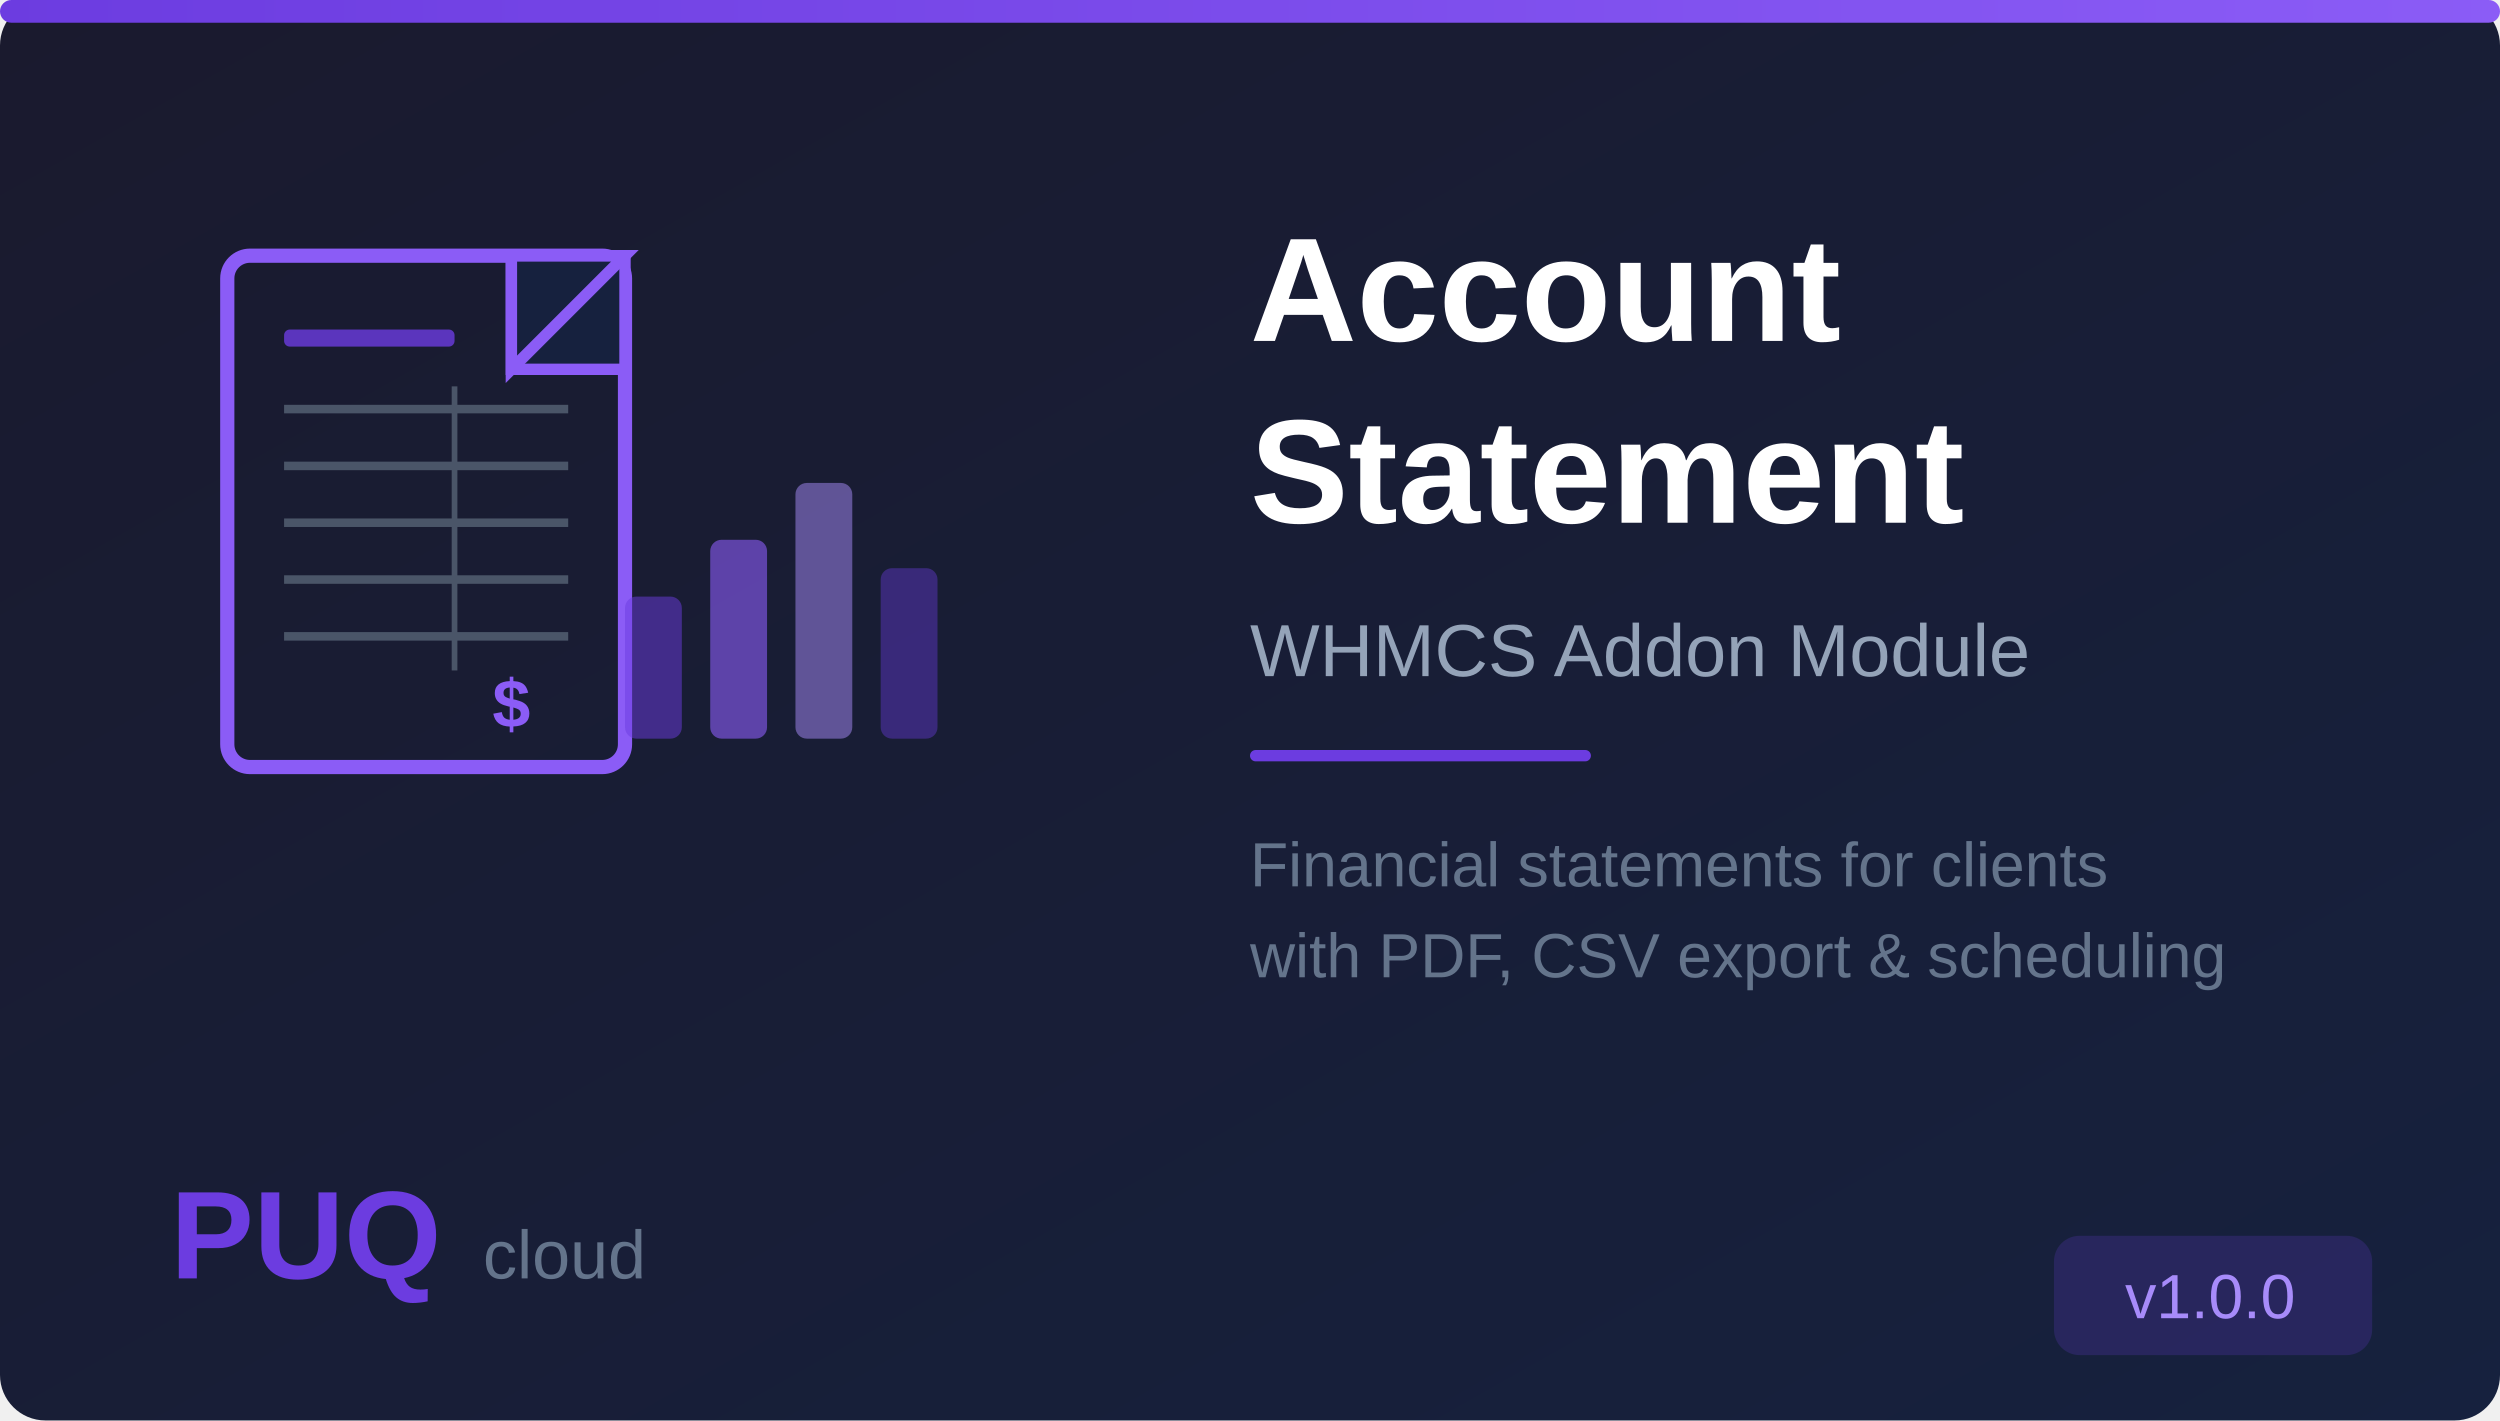
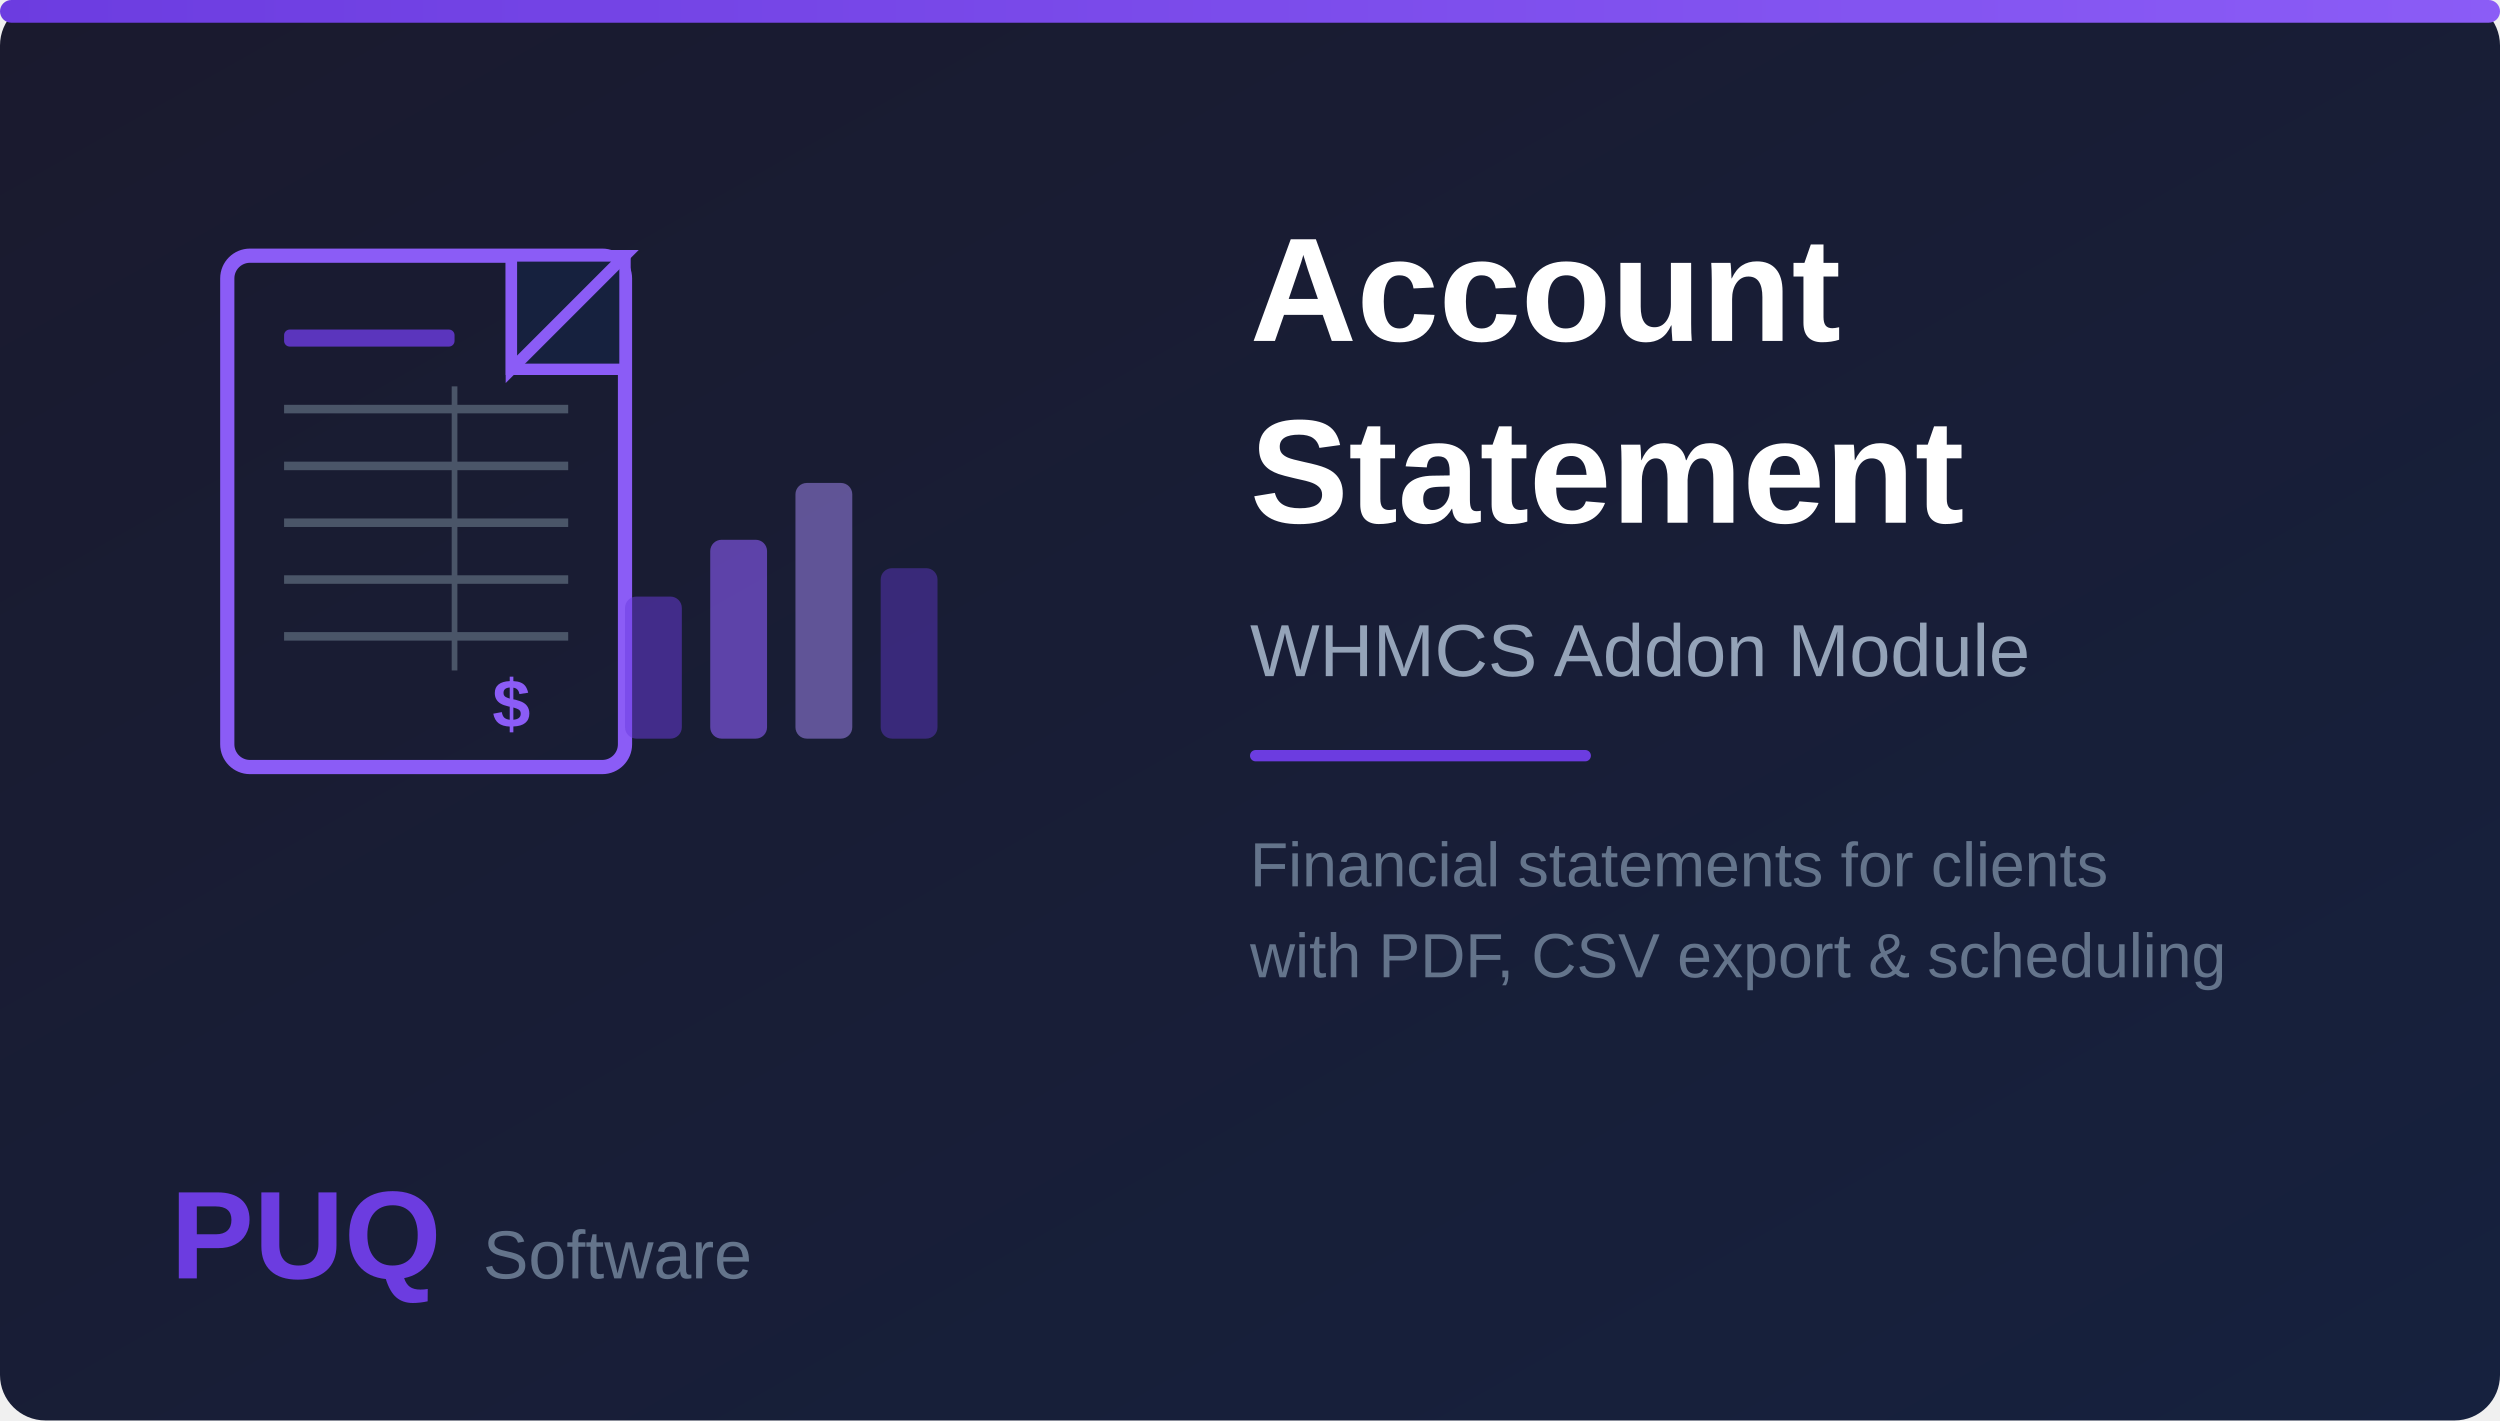
<svg xmlns="http://www.w3.org/2000/svg" width="440" height="250" viewBox="0 0 440 250">
  <defs>
    <linearGradient id="bg" x1="0%" y1="0%" x2="100%" y2="100%">
      <stop offset="0%" style="stop-color:#1a1a2e;stop-opacity:1" />
      <stop offset="100%" style="stop-color:#16213e;stop-opacity:1" />
    </linearGradient>
    <linearGradient id="accent" x1="0%" y1="0%" x2="100%" y2="0%">
      <stop offset="0%" style="stop-color:#6c3ce0;stop-opacity:1" />
      <stop offset="100%" style="stop-color:#8b5cf6;stop-opacity:1" />
    </linearGradient>
  </defs>
  <rect width="440" height="250" fill="url(#bg)" rx="8" />
  <rect x="0" y="0" width="440" height="4" fill="url(#accent)" rx="2" />
  <g transform="translate(30, 40)">
    <rect x="10" y="5" width="70" height="90" rx="4" fill="none" stroke="#8b5cf6" stroke-width="2.5" />
    <path d="M60,5 L80,5 L80,25 L60,25 Z" fill="#16213e" stroke="#8b5cf6" stroke-width="2" />
    <path d="M60,5 L60,25 L80,5 Z" fill="none" stroke="#8b5cf6" stroke-width="2" />
    <rect x="20" y="18" width="30" height="3" rx="1" fill="#6c3ce0" opacity="0.8" />
    <line x1="20" y1="32" x2="70" y2="32" stroke="#4a5568" stroke-width="1.5" />
    <line x1="20" y1="42" x2="70" y2="42" stroke="#4a5568" stroke-width="1.5" />
    <line x1="20" y1="52" x2="70" y2="52" stroke="#4a5568" stroke-width="1.5" />
    <line x1="20" y1="62" x2="70" y2="62" stroke="#4a5568" stroke-width="1.5" />
    <line x1="20" y1="72" x2="70" y2="72" stroke="#4a5568" stroke-width="1.5" />
    <line x1="50" y1="28" x2="50" y2="78" stroke="#4a5568" stroke-width="1" />
    <text x="60" y="88" font-family="Arial, sans-serif" font-size="12" fill="#8b5cf6" text-anchor="middle" font-weight="bold">$</text>
  </g>
  <g transform="translate(110, 85)">
    <rect x="0" y="20" width="10" height="25" rx="2" fill="#6c3ce0" opacity="0.5" />
    <rect x="15" y="10" width="10" height="35" rx="2" fill="#8b5cf6" opacity="0.6" />
    <rect x="30" y="0" width="10" height="45" rx="2" fill="#a78bfa" opacity="0.5" />
    <rect x="45" y="15" width="10" height="30" rx="2" fill="#6c3ce0" opacity="0.4" />
  </g>
  <text x="220" y="60" font-family="Arial, sans-serif" font-size="26" font-weight="bold" fill="white" text-anchor="start">Account</text>
  <text x="220" y="92" font-family="Arial, sans-serif" font-size="26" font-weight="bold" fill="white" text-anchor="start">Statement</text>
  <text x="220" y="119" font-family="Arial, sans-serif" font-size="13" fill="#94a3b8" text-anchor="start">WHMCS Addon Module</text>
  <rect x="220" y="132" width="60" height="2" fill="#6c3ce0" rx="1" />
  <text x="220" y="156" font-family="Arial, sans-serif" font-size="11" fill="#64748b" text-anchor="start">Financial statements for clients</text>
  <text x="220" y="172" font-family="Arial, sans-serif" font-size="11" fill="#64748b" text-anchor="start">with PDF, CSV export &amp; scheduling</text>
  <g transform="translate(30, 210)">
    <text x="0" y="15" font-family="Arial, sans-serif" font-size="22" font-weight="bold" fill="#6c3ce0">PUQ</text>
-     <text x="55" y="15" font-family="Arial, sans-serif" font-size="12" fill="#64748b">cloud</text>
-   </g>
-   <g transform="translate(362, 218)">
-     <rect x="0" y="0" width="55" height="20" rx="4" fill="#6c3ce0" opacity="0.2" stroke="#6c3ce0" stroke-width="1" />
-     <text x="27" y="14" font-family="Arial, sans-serif" font-size="11" fill="#a78bfa" text-anchor="middle">v1.0.0</text>
+     <text x="55" y="15" font-family="Arial, sans-serif" font-size="12" fill="#64748b">Software</text>
  </g>
</svg>
